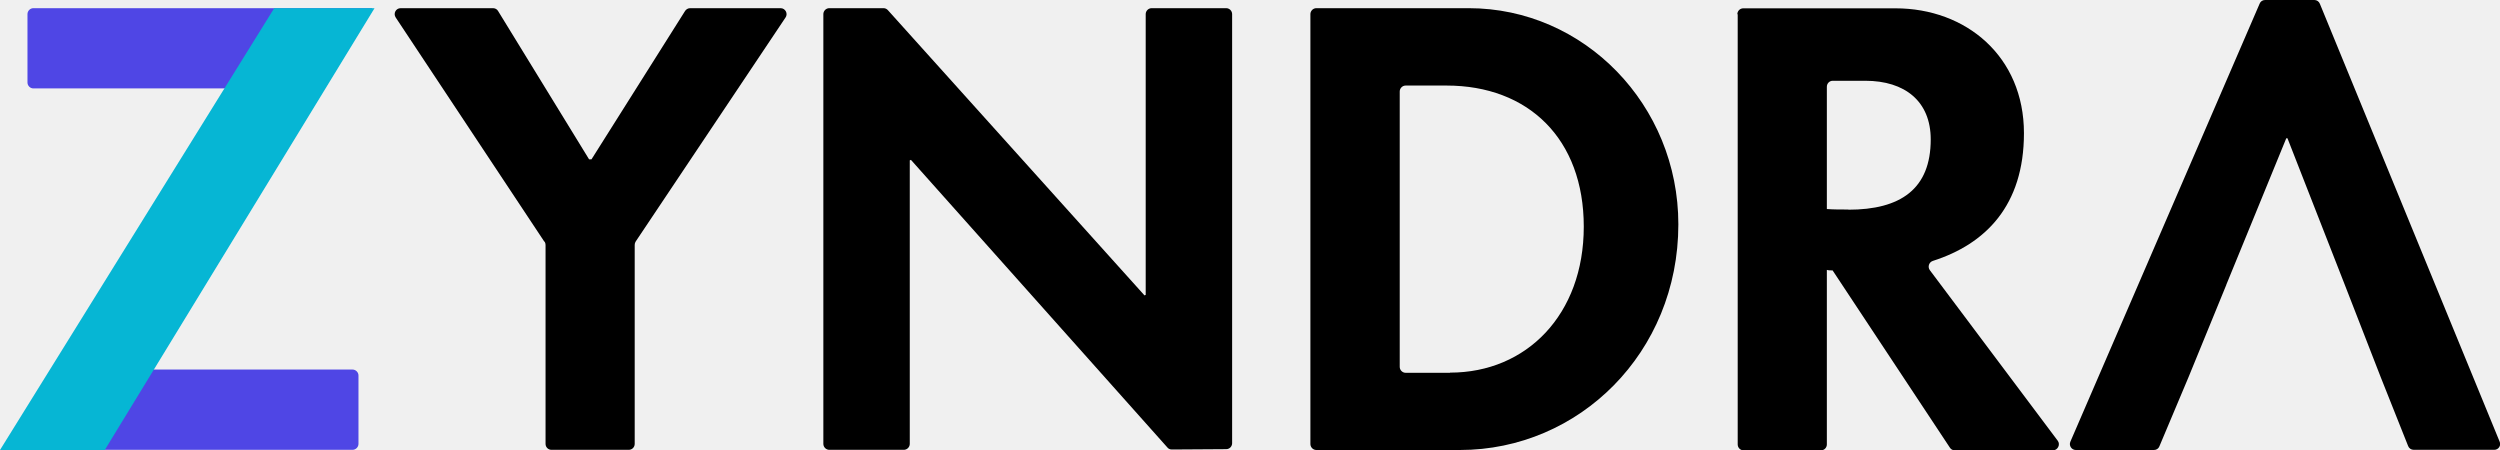
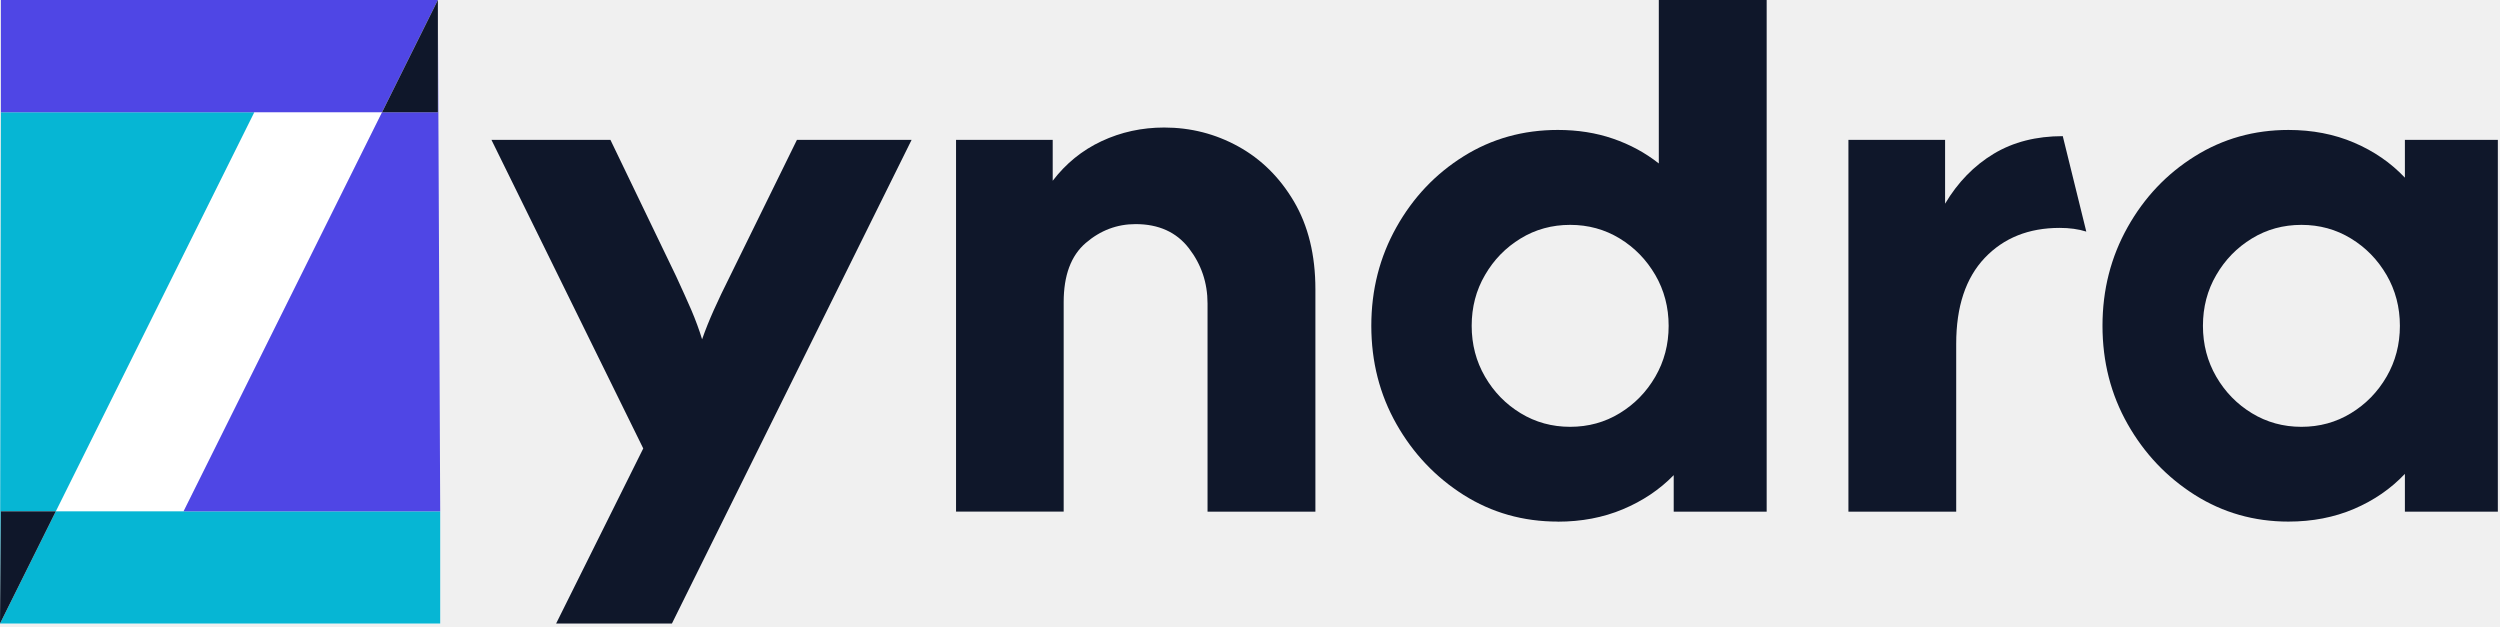
- <svg xmlns="http://www.w3.org/2000/svg" width="100" height="18" viewBox="0 0 100 18" fill="none">
-   <g clip-path="url(#clip0_8298_10492)">
-     <path d="M0.096 17.932L9.017 3.537H1.336C1.207 3.537 1.099 3.429 1.099 3.299V0.565C1.099 0.435 1.207 0.327 1.336 0.327H14.881L14.902 0.395L6.116 14.782H14.101C14.23 14.782 14.339 14.891 14.339 15.02V17.755C14.339 17.884 14.23 17.993 14.101 17.993H0.116L0.096 17.925V17.932Z" fill="#4F46E5" />
-     <path d="M21.774 9.667L15.829 0.701C15.72 0.537 15.836 0.327 16.026 0.327H19.72C19.802 0.327 19.883 0.367 19.924 0.442L23.564 6.374H23.659L27.401 0.442C27.442 0.374 27.523 0.327 27.605 0.327H31.225C31.414 0.327 31.53 0.544 31.421 0.701L25.428 9.66C25.401 9.701 25.388 9.748 25.388 9.796V17.755C25.388 17.891 25.279 17.993 25.15 17.993H22.059C21.924 17.993 21.822 17.884 21.822 17.755V9.796C21.822 9.748 21.808 9.701 21.781 9.66L21.774 9.667Z" fill="black" />
-     <path d="M33.171 0.327H35.34C35.408 0.327 35.469 0.354 35.517 0.408L45.78 11.816L45.828 11.796V0.565C45.828 0.435 45.936 0.327 46.065 0.327H49.048C49.177 0.327 49.285 0.435 49.285 0.565V17.728C49.285 17.857 49.183 17.966 49.048 17.966L46.872 17.98C46.804 17.98 46.736 17.952 46.695 17.898L36.438 6.395L36.391 6.415V17.755C36.391 17.884 36.282 17.993 36.154 17.993H33.171C33.042 17.993 32.934 17.884 32.934 17.755V0.565C32.934 0.435 33.042 0.327 33.171 0.327Z" fill="black" />
-     <path d="M58.748 0.327C63.371 0.327 67.134 4.197 67.134 8.973C67.134 14.109 63.161 18 58.395 18H52.653C52.525 18 52.416 17.891 52.416 17.762V0.565C52.416 0.435 52.525 0.327 52.653 0.327H58.748ZM58.002 14.905C61.059 14.905 63.351 12.585 63.351 9.068C63.351 5.551 61.134 3.422 57.86 3.422H56.226C56.097 3.422 55.989 3.531 55.989 3.66V14.674C55.989 14.803 56.097 14.912 56.226 14.912H58.002V14.905Z" fill="black" />
-     <path d="M69.494 0.571C69.494 0.435 69.603 0.333 69.731 0.333H75.819C78.646 0.333 80.958 2.259 80.958 5.327C80.958 8.225 79.419 9.762 77.317 10.435C77.161 10.483 77.094 10.674 77.195 10.809L82.307 17.626C82.429 17.782 82.307 18.014 82.117 18.014H78.192C78.111 18.014 78.036 17.973 77.995 17.905L73.304 10.816C73.209 10.816 73.141 10.816 73.074 10.796V17.776C73.074 17.912 72.965 18.014 72.836 18.014H69.745C69.609 18.014 69.508 17.905 69.508 17.776V0.571H69.494ZM73.934 8.388C76.016 8.388 77.229 7.565 77.229 5.578C77.229 4.054 76.199 3.231 74.612 3.231H73.311C73.175 3.231 73.074 3.34 73.074 3.469V8.361C73.331 8.381 73.636 8.381 73.934 8.381V8.388Z" fill="black" />
-     <path d="M89.052 11.388L90.028 9.007L91.451 5.531H91.499L93.79 11.388L95.227 15.082L96.326 17.843C96.359 17.932 96.448 17.993 96.549 17.993H99.769C99.939 17.993 100.054 17.823 99.986 17.667L92.794 0.15C92.76 0.061 92.672 0 92.577 0H90.604C90.509 0 90.421 0.054 90.387 0.143L82.815 17.667C82.747 17.823 82.862 18 83.032 18H86.157C86.252 18 86.34 17.946 86.374 17.857L87.54 15.088L89.052 11.395V11.388Z" fill="black" />
-     <path d="M14.982 0.327L4.19 18H0L10.969 0.327H14.982Z" fill="#06B6D4" />
-   </g>
-   <defs>
-     <clipPath id="clip0_8298_10492">
-       <rect width="100" height="18" fill="white" />
-     </clipPath>
-   </defs>
+ <svg xmlns="http://www.w3.org/2000/svg" width="527" height="132" viewBox="0 0 527 132" fill="none">
+   <path d="M117.228 131.444L135.596 94.533L103.596 29.481H128.676L142.516 58.212C143.728 60.827 144.796 63.203 145.721 65.324C146.63 67.46 147.395 69.533 148.001 71.526C148.702 69.517 149.531 67.46 150.488 65.324C151.445 63.187 152.577 60.811 153.884 58.212L167.995 29.481H192.167L141.639 131.444H117.244H117.228Z" fill="#0F172A" />
+   <path d="M201.534 107.862V29.48H221.911V38.106C224.701 34.455 228.129 31.665 232.227 29.752C236.325 27.838 240.725 26.882 245.413 26.882C250.978 26.882 256.192 28.205 261.023 30.868C265.854 33.53 269.776 37.405 272.774 42.491C275.771 47.593 277.286 53.748 277.286 60.97V107.862H254.549V63.968C254.549 59.615 253.242 55.741 250.627 52.344C248.012 48.948 244.265 47.242 239.386 47.242C235.464 47.242 231.956 48.566 228.863 51.228C225.77 53.891 224.223 58.037 224.223 63.697V107.846H201.486L201.534 107.862Z" fill="#0F172A" />
+   <path d="M328.391 109.951C321.073 109.951 314.456 108.07 308.54 104.339C302.625 100.592 297.889 95.602 294.366 89.383C290.842 83.165 289.072 76.261 289.072 68.672C289.072 61.082 290.842 54.178 294.366 47.897C297.889 41.614 302.609 36.64 308.54 32.941C314.456 29.242 321.089 27.392 328.391 27.392C332.569 27.392 336.443 27.998 340.015 29.226C343.586 30.453 346.807 32.191 349.677 34.456V0H372.414V107.863H352.818V100.162C349.852 103.207 346.281 105.599 342.103 107.353C337.926 109.106 333.35 109.967 328.391 109.967V109.951ZM330.99 89.973C334.817 89.973 338.309 89.017 341.434 87.103C344.575 85.19 347.078 82.623 348.943 79.402C350.809 76.181 351.75 72.61 351.75 68.688C351.75 64.766 350.809 61.194 348.943 57.973C347.062 54.752 344.575 52.185 341.434 50.272C338.293 48.359 334.817 47.402 330.99 47.402C327.163 47.402 323.672 48.359 320.546 50.272C317.405 52.185 314.902 54.752 313.037 57.973C311.155 61.194 310.23 64.766 310.23 68.688C310.23 72.61 311.171 76.181 313.037 79.402C314.902 82.623 317.405 85.19 320.546 87.103C323.688 89.017 327.163 89.973 330.99 89.973Z" fill="#0F172A" />
+   <path d="M389.647 107.863V29.481H410.024V42.938C412.718 38.41 416.146 34.902 420.276 32.414C424.406 29.927 429.269 28.7 434.833 28.7L439.792 48.821C438.134 48.295 436.268 48.04 434.179 48.04C427.642 48.04 422.381 50.16 418.379 54.37C414.377 58.595 412.368 64.622 412.368 72.466V107.863H389.631H389.647Z" fill="#0F172A" />
+   <path d="M482.396 109.952C475.174 109.952 468.589 108.07 462.673 104.339C456.758 100.593 452.022 95.602 448.499 89.384C444.975 83.165 443.205 76.262 443.205 68.672C443.205 61.083 444.975 54.179 448.499 47.897C452.022 41.615 456.742 36.64 462.673 32.941C468.589 29.242 475.174 27.393 482.396 27.393C487.451 27.393 492.059 28.285 496.236 30.071C500.414 31.857 503.985 34.312 506.951 37.453V29.481H526.546V107.863H506.951V99.891C503.985 103.032 500.414 105.487 496.236 107.273C492.059 109.059 487.435 109.952 482.396 109.952ZM485.139 89.974C488.965 89.974 492.457 89.017 495.582 87.104C498.723 85.19 501.227 82.623 503.092 79.403C504.958 76.182 505.898 72.61 505.898 68.688C505.898 64.766 504.958 61.194 503.092 57.974C501.211 54.753 498.723 52.186 495.582 50.273C492.441 48.359 488.965 47.403 485.139 47.403C481.312 47.403 477.82 48.359 474.695 50.273C471.554 52.186 469.051 54.753 467.185 57.974C465.304 61.194 464.379 64.766 464.379 68.688C464.379 72.61 465.32 76.182 467.185 79.403C469.051 82.623 471.554 85.19 474.695 87.104C477.836 89.017 481.312 89.974 485.139 89.974Z" fill="#0F172A" />
+   <path d="M0 131.444L53.605 23.661H0.191V0H92.302L38.697 107.783H92.796V131.444H0Z" fill="white" />
+   <path d="M11.767 107.784L53.605 23.662H0.191L0 131.445L0.191 107.784H11.767Z" fill="#06B6D4" />
+   <path d="M11.767 107.783L0 131.444H92.796V107.783H11.767Z" fill="#06B6D4" />
+   <path d="M0.191 107.783L0 131.444L11.767 107.783H0.191Z" fill="#0F172A" />
+   <path d="M92.795 107.783L92.3 0V23.661H80.533L38.695 107.783H92.795Z" fill="#4F46E5" />
+   <path d="M0.191 0V23.661H80.535L92.302 0H0.191Z" fill="#4F46E5" />
+   <path d="M92.306 0L80.539 23.661H92.306V0Z" fill="#0F172A" />
</svg>
